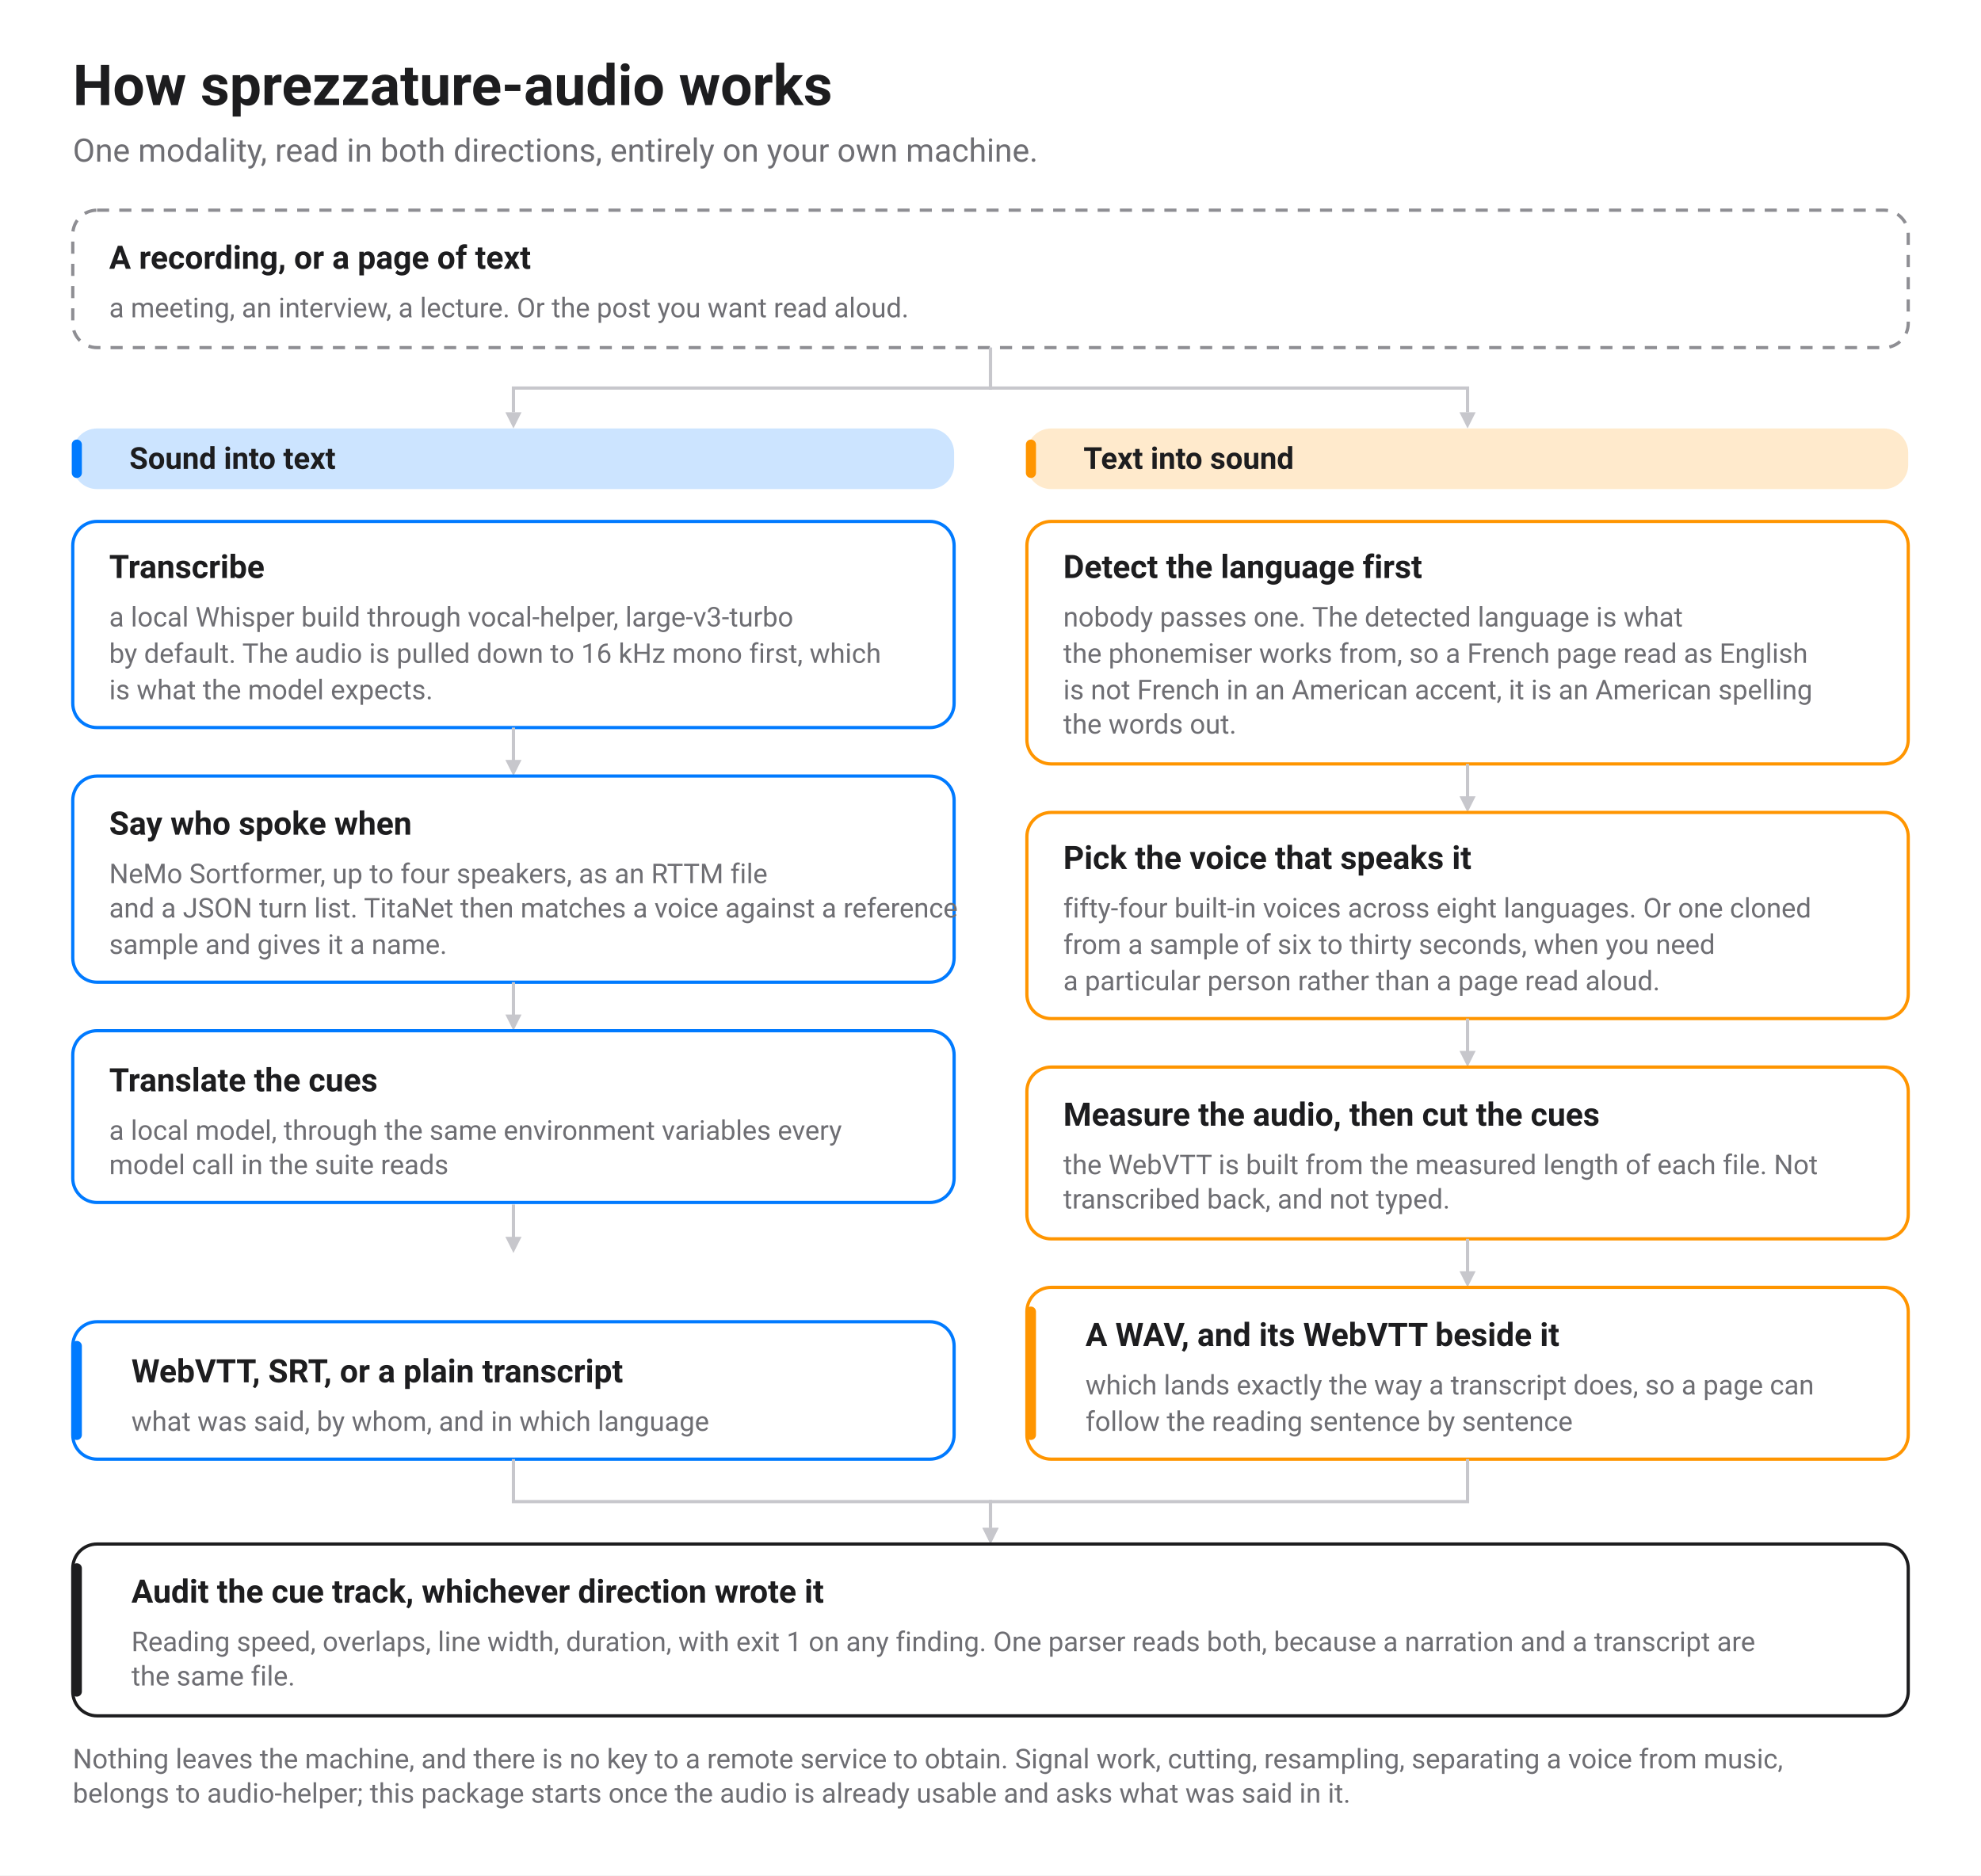
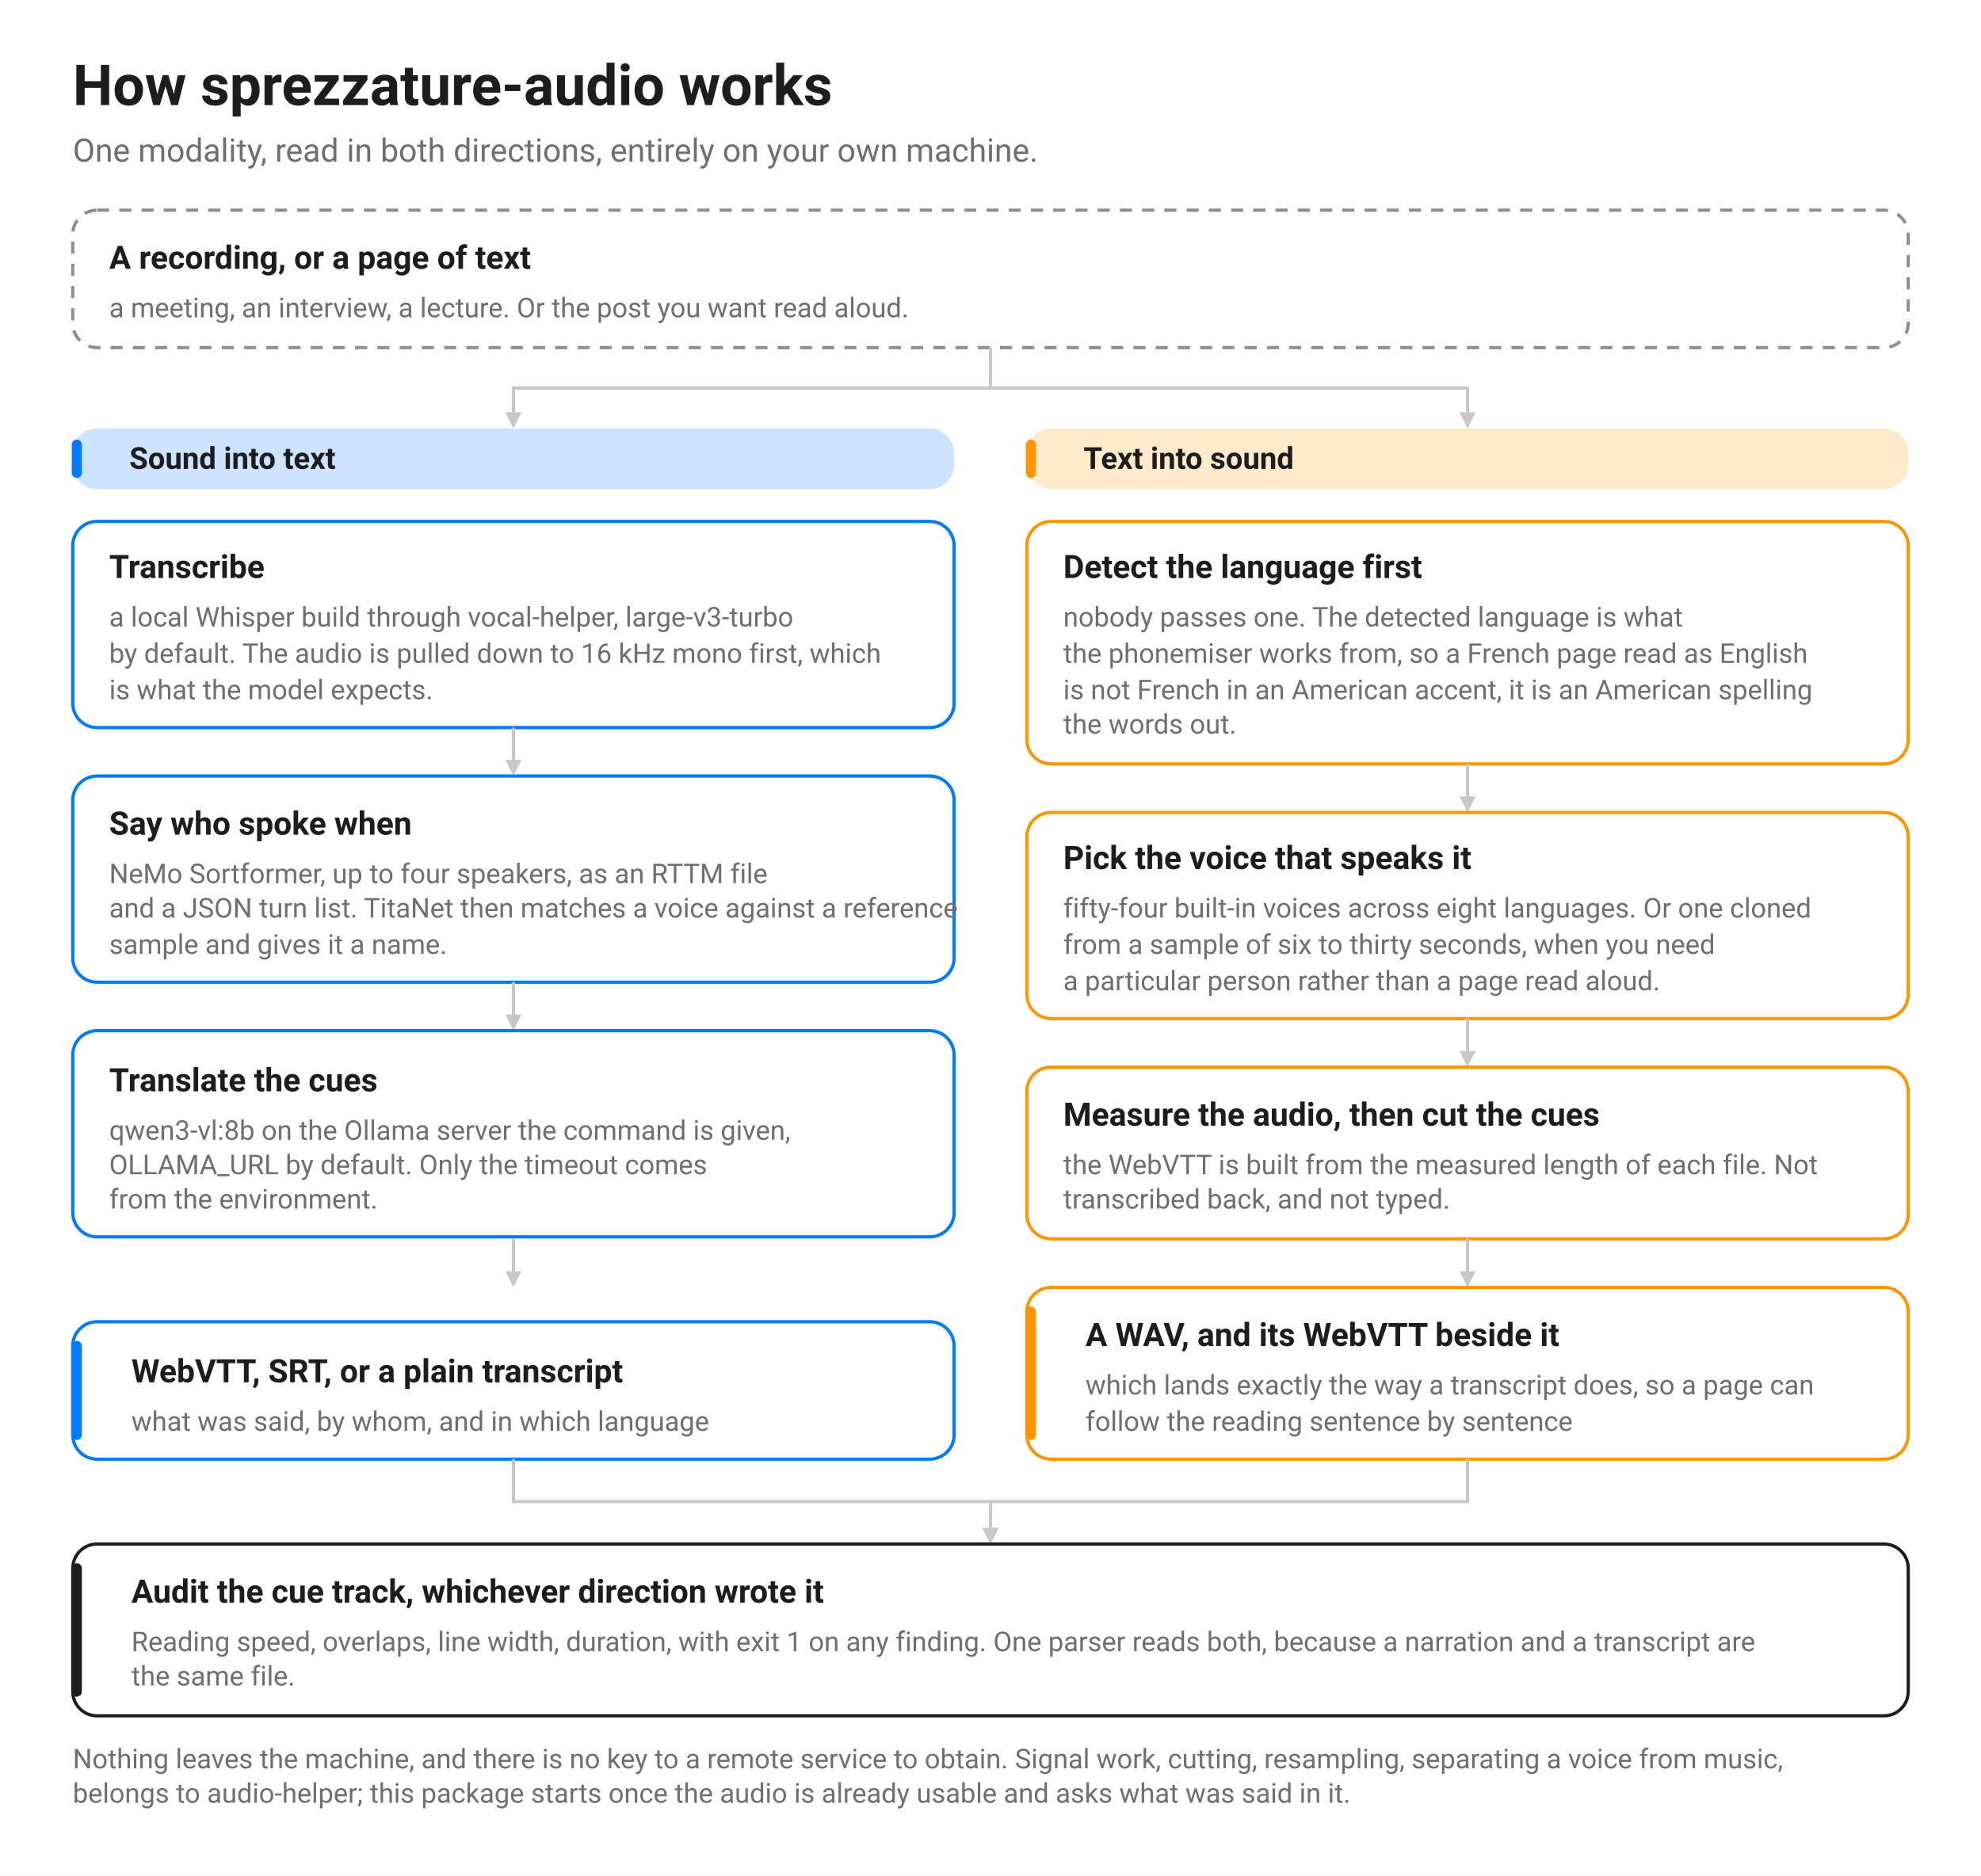
<svg xmlns="http://www.w3.org/2000/svg" width="980" height="928" viewBox="0 0 980 928" font-family="Roboto, Helvetica Neue, Helvetica, Arial, sans-serif" role="img" aria-labelledby="audio-hiw-title audio-hiw-desc">
  <style>@media (prefers-color-scheme: dark){rect[fill="#FFFFFF"]{fill:#141416;}rect.paper{fill:#0B0B0C;}[fill="#1D1D1F"]{fill:#F2F2F7;}[fill="#6E6E73"]{fill:#9C9CA3;}[stroke="#1D1D1F"]{stroke:#F2F2F7;}[stroke="#C7C7CC"]{stroke:#5A5A5E;}[fill="#C7C7CC"]{fill:#5A5A5E;}rect[fill="#CCE4FF"]{fill:#082646;}rect[fill="#FFEACC"]{fill:#462C09;}}</style>
  <rect class="paper" width="980" height="928" fill="#FFFFFF" />
  <text x="36" y="52" font-size="28" font-weight="700" fill="#1D1D1F">How sprezzature-audio works</text>
  <text x="36" y="80" font-size="16" font-weight="400" fill="#6E6E73">One modality, read in both directions, entirely on your own machine.</text>
  <rect x="36" y="104" width="908" height="68" rx="12" fill="#FFFFFF" stroke="#8E8E93" stroke-width="1.6" stroke-dasharray="6 5" />
  <text x="54" y="133" font-size="16" font-weight="600" fill="#1D1D1F">A recording, or a page of text</text>
  <text x="54" y="157" font-size="13.5" font-weight="400" fill="#6E6E73">a meeting, an interview, a lecture. Or the post you want read aloud.</text>
  <path d="M490,172 V192 H254 V204" stroke="#C7C7CC" stroke-width="1.6" fill="none" />
  <path d="M250,204 L254,212 L258,204" fill="#C7C7CC" />
  <path d="M490,172 V192 H726 V204" stroke="#C7C7CC" stroke-width="1.6" fill="none" />
  <path d="M722,204 L726,212 L730,204" fill="#C7C7CC" />
  <rect x="36" y="212" width="436" height="30" rx="12" fill="#CCE4FF" />
  <path d="M38,220 v14" stroke="#007AFF" stroke-width="5" stroke-linecap="round" fill="none" />
  <text x="64" y="232" font-size="15" font-weight="700" fill="#1D1D1F">Sound into text</text>
  <rect x="36" y="258" width="436" height="102" rx="12" fill="#FFFFFF" stroke="#007AFF" stroke-width="1.6" />
  <text x="54" y="286" font-size="16" font-weight="600" fill="#1D1D1F">Transcribe</text>
  <text x="54" y="310" font-size="13.5" font-weight="400" fill="#6E6E73">a local Whisper build through vocal-helper, large-v3-turbo</text>
  <text x="54" y="328" font-size="13.5" font-weight="400" fill="#6E6E73">by default. The audio is pulled down to 16 kHz mono first, which</text>
  <text x="54" y="346" font-size="13.5" font-weight="400" fill="#6E6E73">is what the model expects.</text>
  <path d="M254,360 v17" stroke="#C7C7CC" stroke-width="1.6" fill="none" />
  <path d="M250,376 L254,384 L258,376" fill="#C7C7CC" />
  <rect x="36" y="384" width="436" height="102" rx="12" fill="#FFFFFF" stroke="#007AFF" stroke-width="1.6" />
  <text x="54" y="413" font-size="16" font-weight="600" fill="#1D1D1F">Say who spoke when</text>
  <text x="54" y="437" font-size="13.5" font-weight="400" fill="#6E6E73">NeMo Sortformer, up to four speakers, as an RTTM file</text>
  <text x="54" y="454" font-size="13.5" font-weight="400" fill="#6E6E73">and a JSON turn list. TitaNet then matches a voice against a reference</text>
  <text x="54" y="472" font-size="13.5" font-weight="400" fill="#6E6E73">sample and gives it a name.</text>
  <path d="M254,486 v17" stroke="#C7C7CC" stroke-width="1.6" fill="none" />
  <path d="M250,502 L254,510 L258,502" fill="#C7C7CC" />
-   <rect x="36" y="510" width="436" height="85" rx="12" fill="#FFFFFF" stroke="#007AFF" stroke-width="1.6" />
+   <rect x="36" y="510" width="436" height="102" rx="12" fill="#FFFFFF" stroke="#007AFF" stroke-width="1.6" />
  <text x="54" y="540" font-size="16" font-weight="600" fill="#1D1D1F">Translate the cues</text>
-   <text x="54" y="564" font-size="13.5" font-weight="400" fill="#6E6E73">a local model, through the same environment variables every</text>
-   <text x="54" y="581" font-size="13.5" font-weight="400" fill="#6E6E73">model call in the suite reads</text>
-   <path d="M254,596 v17" stroke="#C7C7CC" stroke-width="1.6" fill="none" />
-   <path d="M250,612 L254,620 L258,612" fill="#C7C7CC" />
+   <text x="54" y="564" font-size="13.5" font-weight="400" fill="#6E6E73">qwen3-vl:8b on the Ollama server the command is given,</text>
+   <text x="54" y="581" font-size="13.5" font-weight="400" fill="#6E6E73">OLLAMA_URL by default. Only the timeout comes</text>
+   <text x="54" y="598" font-size="13.5" font-weight="400" fill="#6E6E73">from the environment.</text>
+   <path d="M254,613 v17" stroke="#C7C7CC" stroke-width="1.6" fill="none" />
+   <path d="M250,629 L254,637 L258,629" fill="#C7C7CC" />
  <rect x="36" y="654" width="436" height="68" rx="12" fill="#FFFFFF" stroke="#007AFF" stroke-width="1.6" />
  <path d="M38,666 v44" stroke="#007AFF" stroke-width="5" stroke-linecap="round" fill="none" />
  <text x="65" y="684" font-size="16" font-weight="600" fill="#1D1D1F">WebVTT, SRT, or a plain transcript</text>
  <text x="65" y="708" font-size="13.5" font-weight="400" fill="#6E6E73">what was said, by whom, and in which language</text>
  <rect x="508" y="212" width="436" height="30" rx="12" fill="#FFEACC" />
  <path d="M510,220 v14" stroke="#FF9500" stroke-width="5" stroke-linecap="round" fill="none" />
  <text x="536" y="232" font-size="15" font-weight="700" fill="#1D1D1F">Text into sound</text>
  <rect x="508" y="258" width="436" height="120" rx="12" fill="#FFFFFF" stroke="#FF9500" stroke-width="1.6" />
  <text x="526" y="286" font-size="16" font-weight="600" fill="#1D1D1F">Detect the language first</text>
  <text x="526" y="310" font-size="13.5" font-weight="400" fill="#6E6E73">nobody passes one. The detected language is what</text>
  <text x="526" y="328" font-size="13.5" font-weight="400" fill="#6E6E73">the phonemiser works from, so a French page read as English</text>
  <text x="526" y="346" font-size="13.5" font-weight="400" fill="#6E6E73">is not French in an American accent, it is an American spelling</text>
  <text x="526" y="363" font-size="13.5" font-weight="400" fill="#6E6E73">the words out.</text>
  <path d="M726,378 v17" stroke="#C7C7CC" stroke-width="1.6" fill="none" />
  <path d="M722,394 L726,402 L730,394" fill="#C7C7CC" />
  <rect x="508" y="402" width="436" height="102" rx="12" fill="#FFFFFF" stroke="#FF9500" stroke-width="1.6" />
  <text x="526" y="430" font-size="16" font-weight="600" fill="#1D1D1F">Pick the voice that speaks it</text>
  <text x="526" y="454" font-size="13.5" font-weight="400" fill="#6E6E73">fifty-four built-in voices across eight languages. Or one cloned</text>
  <text x="526" y="472" font-size="13.5" font-weight="400" fill="#6E6E73">from a sample of six to thirty seconds, when you need</text>
  <text x="526" y="490" font-size="13.5" font-weight="400" fill="#6E6E73">a particular person rather than a page read aloud.</text>
  <path d="M726,504 v17" stroke="#C7C7CC" stroke-width="1.6" fill="none" />
  <path d="M722,520 L726,528 L730,520" fill="#C7C7CC" />
  <rect x="508" y="528" width="436" height="85" rx="12" fill="#FFFFFF" stroke="#FF9500" stroke-width="1.6" />
  <text x="526" y="557" font-size="16" font-weight="600" fill="#1D1D1F">Measure the audio, then cut the cues</text>
  <text x="526" y="581" font-size="13.5" font-weight="400" fill="#6E6E73">the WebVTT is built from the measured length of each file. Not</text>
  <text x="526" y="598" font-size="13.5" font-weight="400" fill="#6E6E73">transcribed back, and not typed.</text>
  <path d="M726,613 v17" stroke="#C7C7CC" stroke-width="1.6" fill="none" />
  <path d="M722,629 L726,637 L730,629" fill="#C7C7CC" />
  <rect x="508" y="637" width="436" height="85" rx="12" fill="#FFFFFF" stroke="#FF9500" stroke-width="1.6" />
  <path d="M510,649 v61" stroke="#FF9500" stroke-width="5" stroke-linecap="round" fill="none" />
  <text x="537" y="666" font-size="16" font-weight="600" fill="#1D1D1F">A WAV, and its WebVTT beside it</text>
  <text x="537" y="690" font-size="13.5" font-weight="400" fill="#6E6E73">which lands exactly the way a transcript does, so a page can</text>
  <text x="537" y="708" font-size="13.5" font-weight="400" fill="#6E6E73">follow the reading sentence by sentence</text>
  <path d="M254,722 V743 H490 V756" stroke="#C7C7CC" stroke-width="1.6" fill="none" />
  <path d="M486,756 L490,764 L494,756" fill="#C7C7CC" />
  <path d="M726,722 V743 H490 V756" stroke="#C7C7CC" stroke-width="1.6" fill="none" />
  <path d="M486,756 L490,764 L494,756" fill="#C7C7CC" />
  <rect x="36" y="764" width="908" height="85" rx="12" fill="#FFFFFF" stroke="#1D1D1F" stroke-width="1.6" />
  <path d="M38,776 v61" stroke="#1D1D1F" stroke-width="5" stroke-linecap="round" fill="none" />
  <text x="65" y="793" font-size="16" font-weight="600" fill="#1D1D1F">Audit the cue track, whichever direction wrote it</text>
  <text x="65" y="817" font-size="13.5" font-weight="400" fill="#6E6E73">Reading speed, overlaps, line width, duration, with exit 1 on any finding. One parser reads both, because a narration and a transcript are</text>
  <text x="65" y="834" font-size="13.5" font-weight="400" fill="#6E6E73">the same file.</text>
  <text x="36" y="875" font-size="13.5" font-weight="400" fill="#6E6E73">Nothing leaves the machine, and there is no key to a remote service to obtain. Signal work, cutting, resampling, separating a voice from music,</text>
  <text x="36" y="892" font-size="13.5" font-weight="400" fill="#6E6E73">belongs to audio-helper; this package starts once the audio is already usable and asks what was said in it.</text>
</svg>
